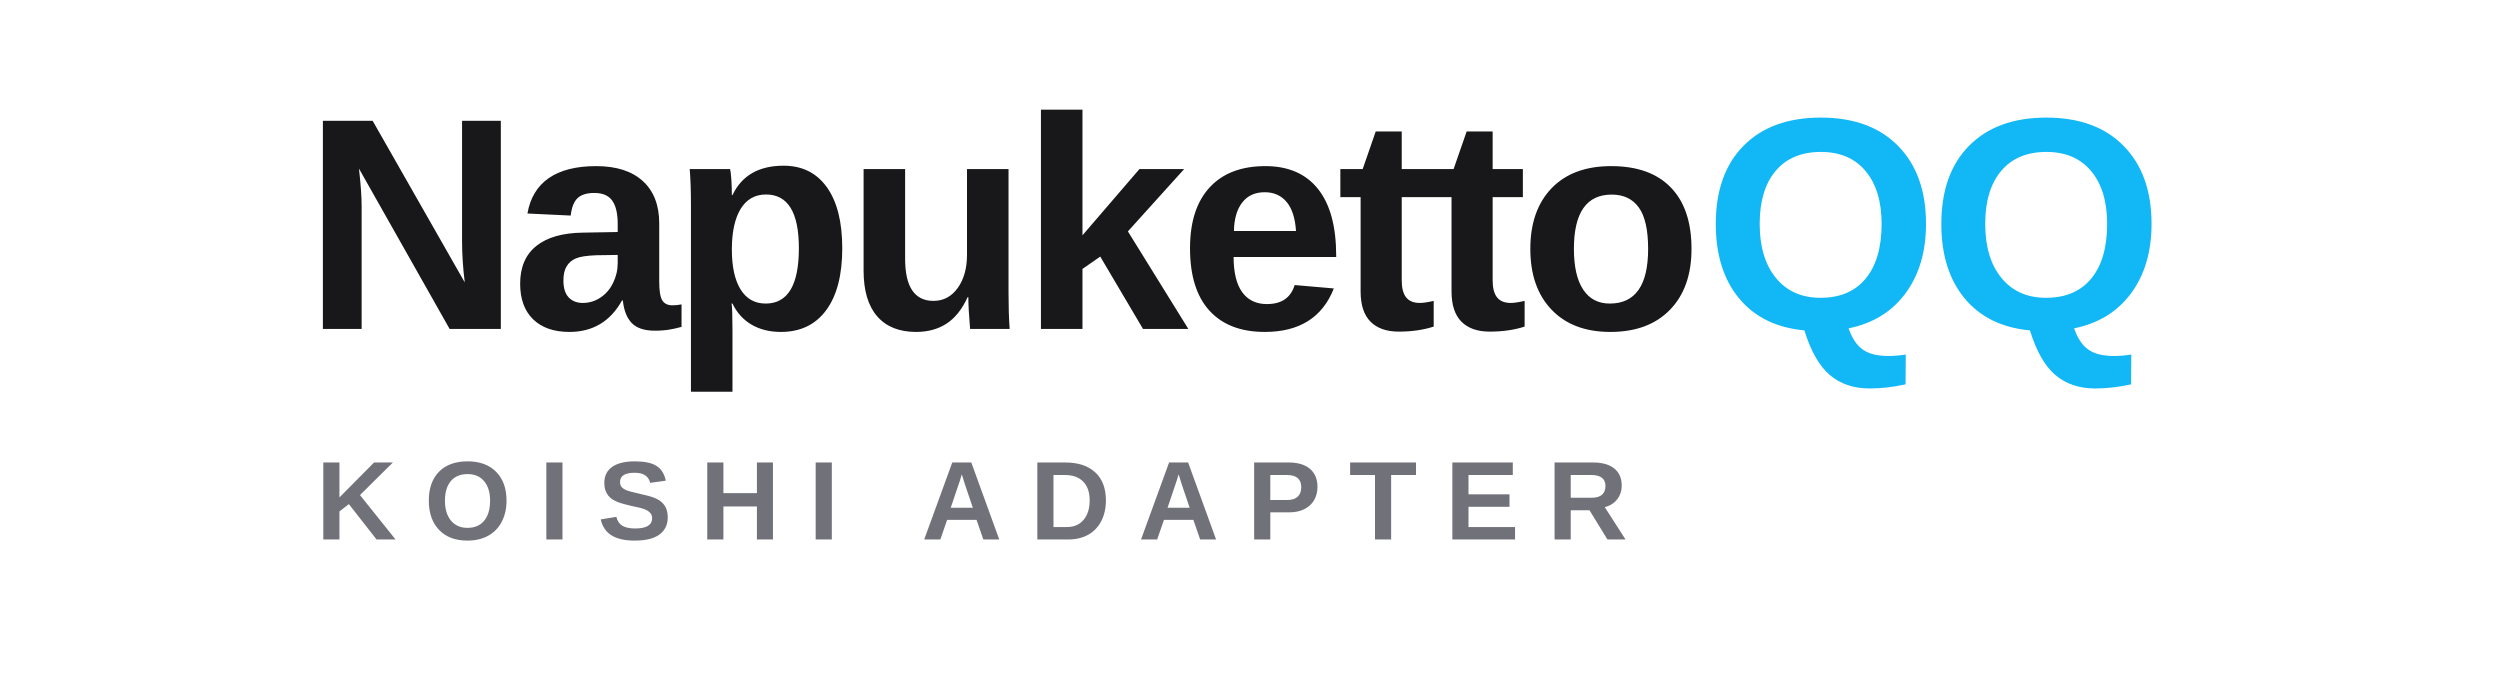
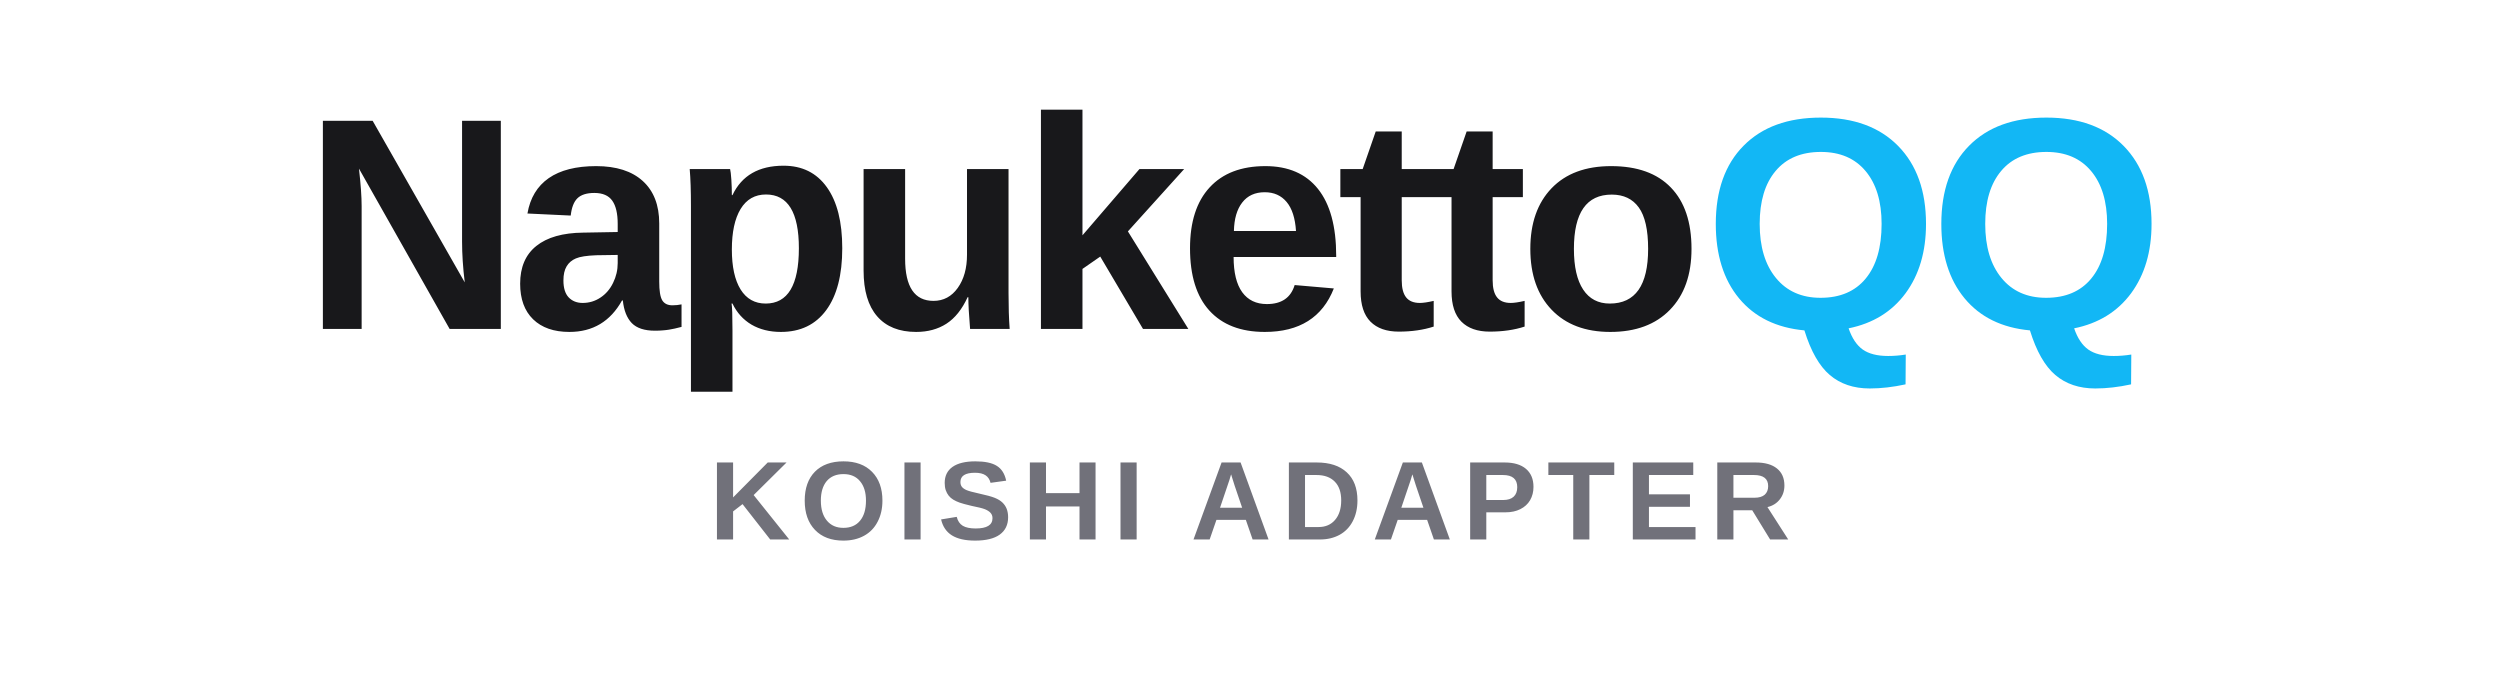
<svg xmlns="http://www.w3.org/2000/svg" width="380" height="104" viewBox="0 0 380 104" role="img" aria-label="NapukettoQQ Koishi Adapter">
  <text x="46" y="50" font-family="'Segoe UI','Helvetica Neue',Arial,sans-serif" font-size="46" font-weight="700" letter-spacing="-1.5" fill="#18181B">Napuketto<tspan fill="#12B7F5">QQ</tspan>
  </text>
-   <text x="48" y="82" font-family="'Segoe UI','Helvetica Neue',Arial,sans-serif" font-size="17" font-weight="600" letter-spacing="4.2" fill="#71717A">KOISHI ADAPTER</text>
+   <text x="190" y="82" text-anchor="middle" font-family="'Segoe UI','Helvetica Neue',Arial,sans-serif" font-size="17" font-weight="600" letter-spacing="1.5" fill="#71717A">KOISHI ADAPTER</text>
</svg>
